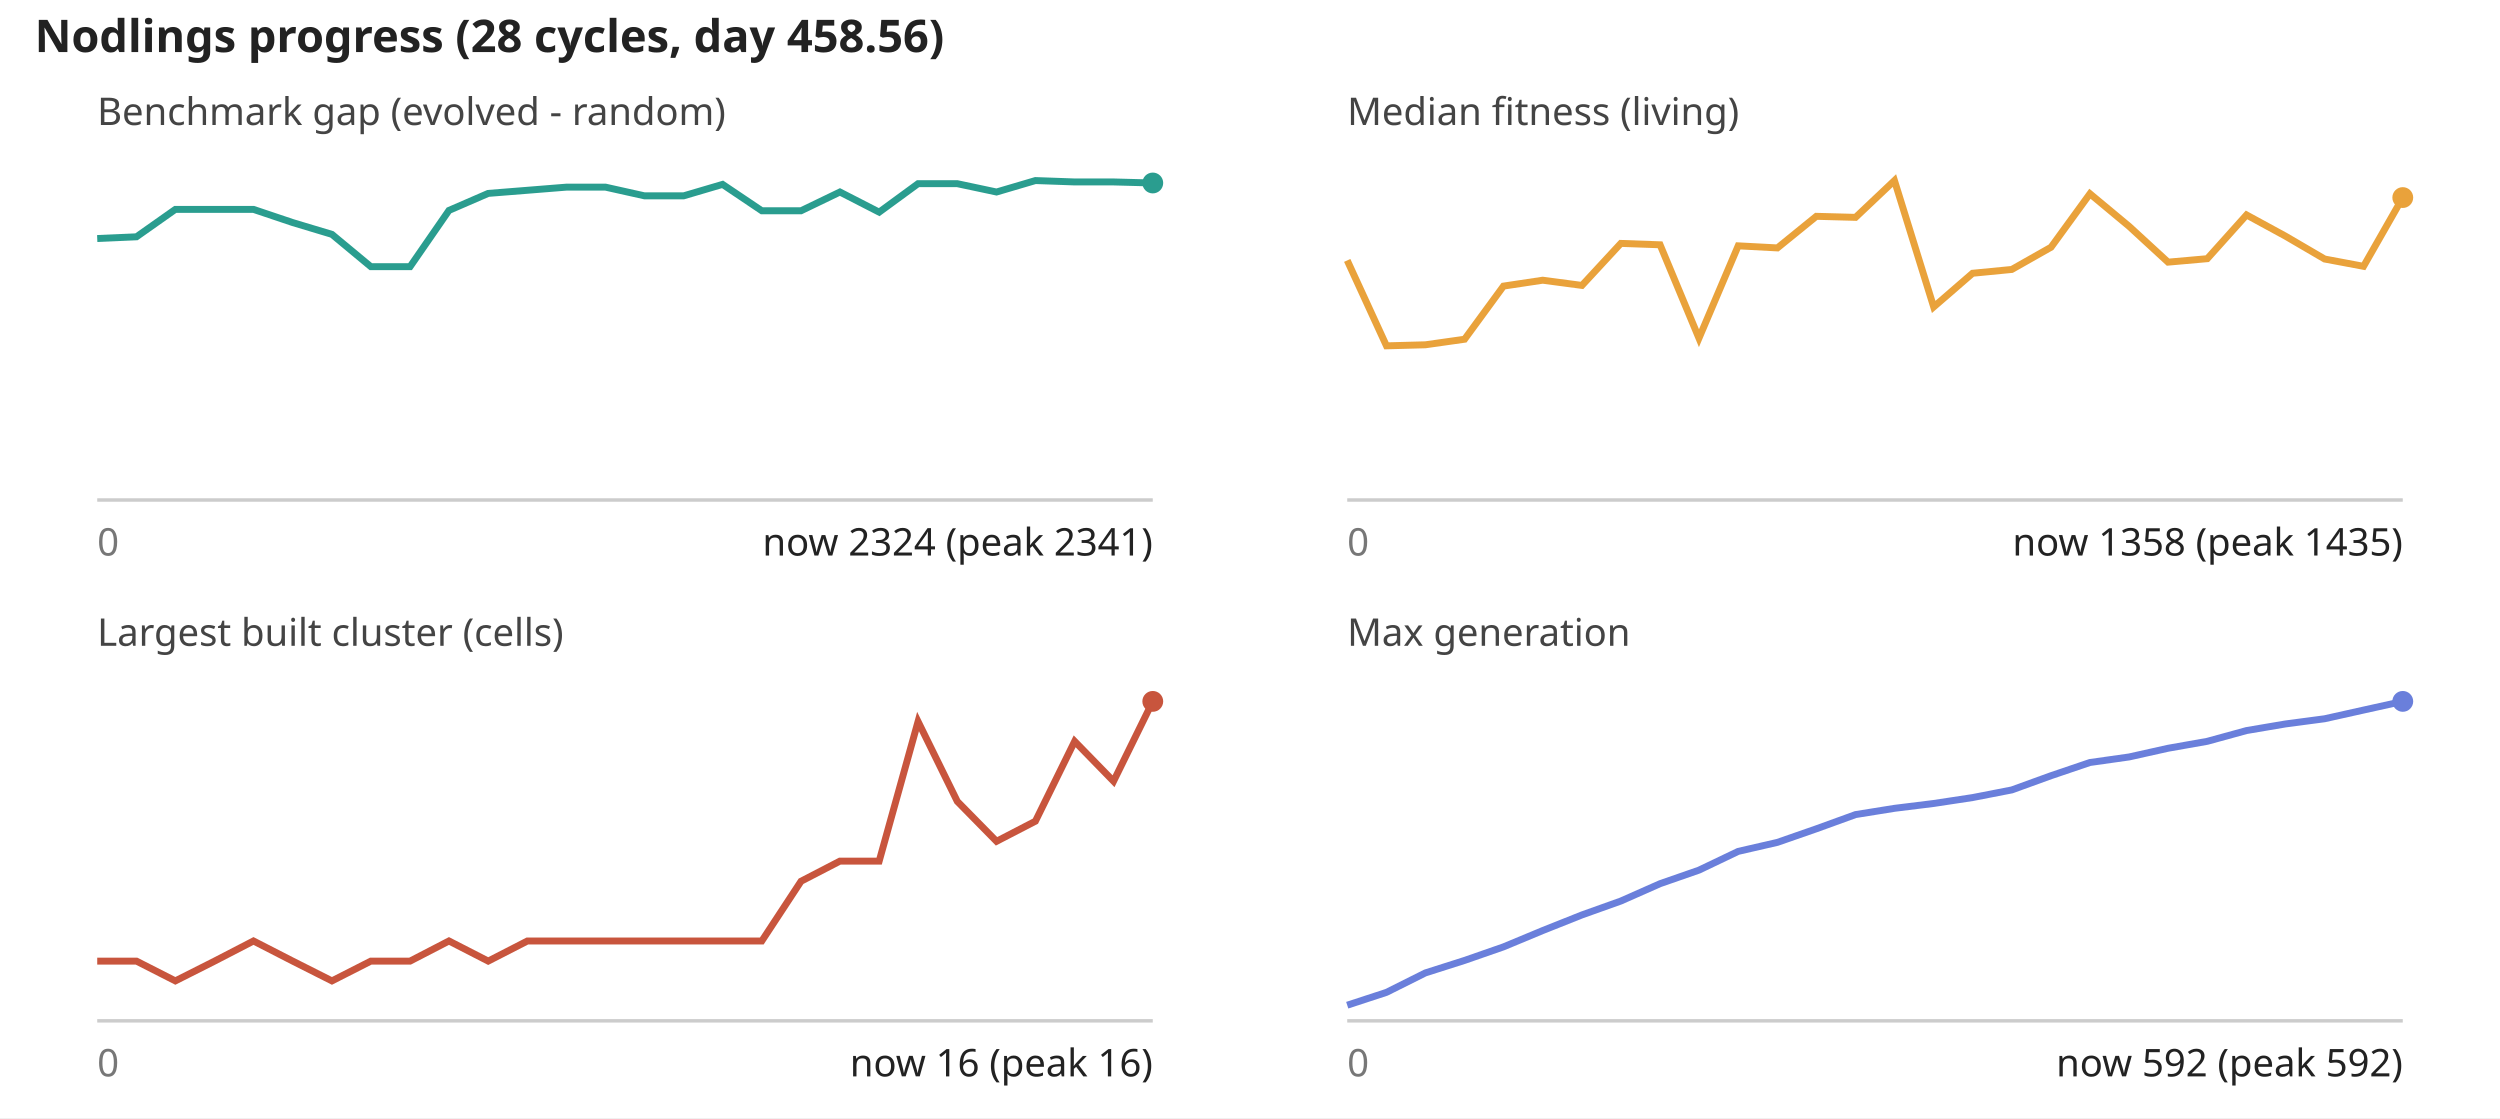
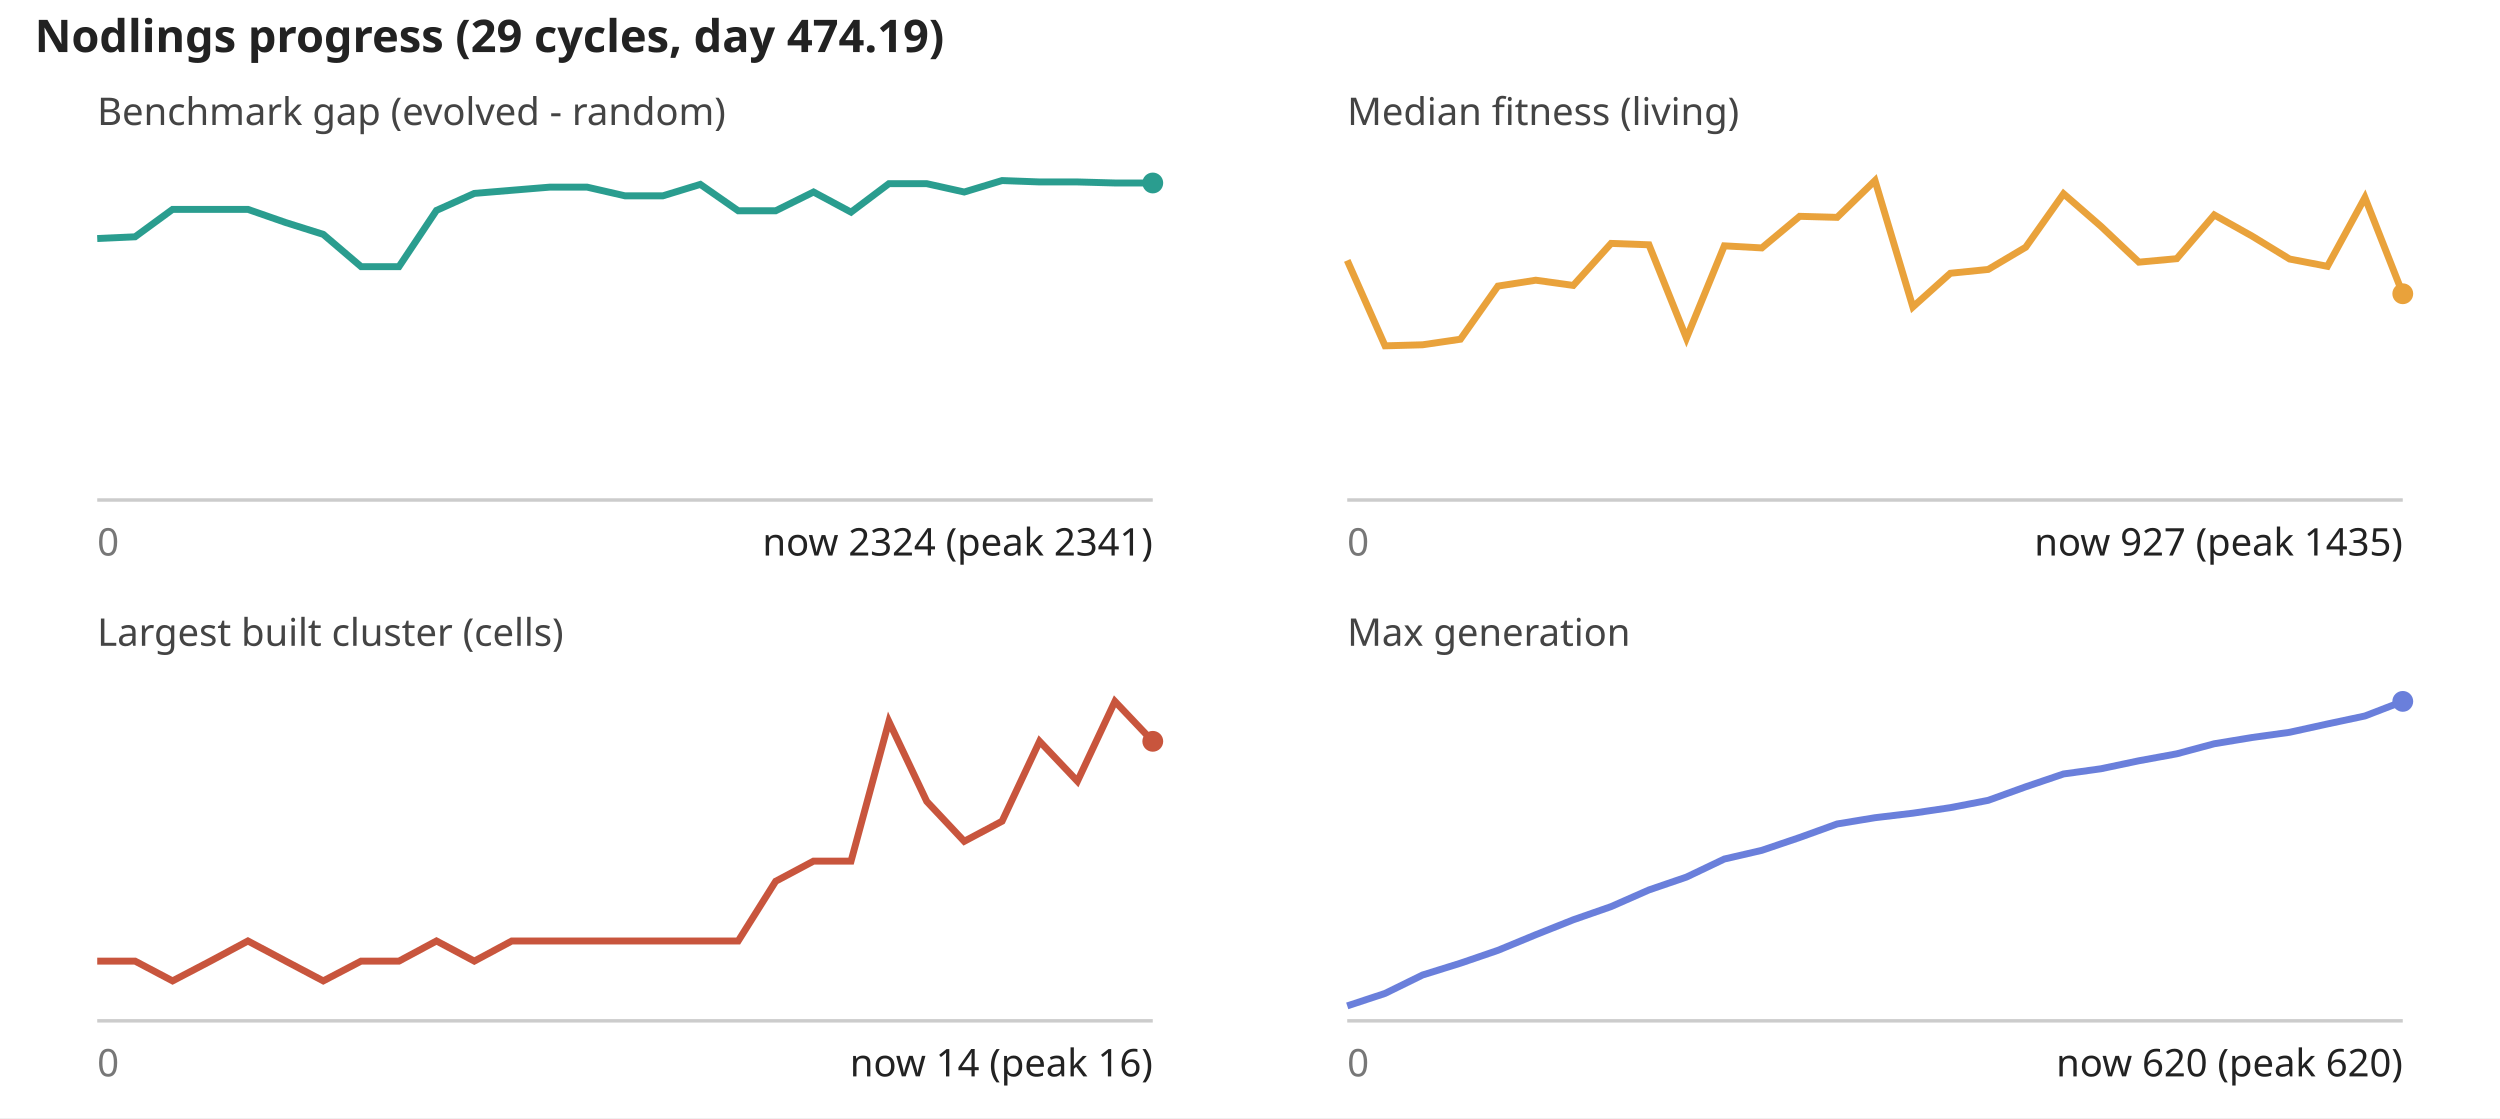
<svg xmlns="http://www.w3.org/2000/svg" viewBox="0 0 720 322" font-family="sans-serif" font-size="11">
  <rect width="100%" height="100%" fill="#fff" />
-   <text x="10" y="15" font-size="13" font-weight="bold" fill="#222">Nodlings progress (28 cycles, day 458.56)</text>
+   <text x="10" y="15" font-size="13" font-weight="bold" fill="#222">Nodlings progress (29 cycles, day 474.19)</text>
  <text x="28" y="36" fill="#444">Benchmark gap (evolved - random)</text>
  <line x1="28" y1="144" x2="332" y2="144" stroke="#ccc" />
-   <polyline fill="none" stroke="#2a9d8f" stroke-width="2" points="28.0,68.7 39.3,68.2 50.5,60.3 61.8,60.3 73.0,60.3 84.3,64.1 95.6,67.5 106.8,76.8 118.1,76.8 129.3,60.6 140.6,55.7 151.9,54.8 163.1,53.9 174.4,53.9 185.6,56.4 196.9,56.4 208.1,53.1 219.4,60.7 230.7,60.7 241.9,55.3 253.2,61.1 264.4,52.9 275.7,52.9 287.0,55.3 298.2,52.0 309.5,52.4 320.7,52.4 332.0,52.7" />
+   <polyline fill="none" stroke="#2a9d8f" stroke-width="2" points="28.0,68.7 38.9,68.2 49.7,60.3 60.6,60.3 71.4,60.3 82.3,64.1 93.1,67.5 104.0,76.8 114.9,76.8 125.7,60.6 136.6,55.7 147.4,54.8 158.3,53.9 169.1,53.9 180.0,56.4 190.9,56.4 201.7,53.1 212.6,60.7 223.4,60.7 234.3,55.3 245.1,61.1 256.0,52.9 266.9,52.9 277.7,55.3 288.6,52.0 299.4,52.4 310.3,52.4 321.1,52.7 332.0,52.7" />
  <circle cx="332.0" cy="52.7" r="3" fill="#2a9d8f" />
  <text x="28" y="160" fill="#777">0</text>
  <text x="332" y="160" text-anchor="end" fill="#222">now 2324 (peak 2341)</text>
  <text x="388" y="36" fill="#444">Median fitness (living)</text>
  <line x1="388" y1="144" x2="692" y2="144" stroke="#ccc" />
-   <polyline fill="none" stroke="#e9a23b" stroke-width="2" points="388.0,75.0 399.3,99.6 410.5,99.3 421.8,97.7 433.0,82.4 444.3,80.7 455.6,82.2 466.8,70.1 478.1,70.5 489.3,97.4 500.6,70.8 511.9,71.4 523.1,62.3 534.4,62.6 545.6,52.0 556.9,88.4 568.1,78.7 579.4,77.6 590.7,71.2 601.9,55.8 613.2,65.2 624.4,75.5 635.7,74.5 647.0,61.9 658.2,68.0 669.5,74.6 680.7,76.7 692.0,56.9" />
-   <circle cx="692.0" cy="56.9" r="3" fill="#e9a23b" />
+   <polyline fill="none" stroke="#e9a23b" stroke-width="2" points="388.0,75.0 398.9,99.6 409.7,99.3 420.6,97.7 431.4,82.4 442.3,80.7 453.1,82.2 464.0,70.1 474.9,70.5 485.7,97.4 496.6,70.8 507.4,71.4 518.3,62.3 529.1,62.6 540.0,52.0 550.9,88.4 561.7,78.7 572.6,77.6 583.4,71.2 594.3,55.8 605.1,65.2 616.0,75.5 626.9,74.5 637.7,61.9 648.6,68.0 659.4,74.6 670.3,76.7 681.1,56.9 692.0,84.6" />
+   <circle cx="692.0" cy="84.6" r="3" fill="#e9a23b" />
  <text x="388" y="160" fill="#777">0</text>
-   <text x="692" y="160" text-anchor="end" fill="#222">now 1358 (peak 1435)</text>
+   <text x="692" y="160" text-anchor="end" fill="#222">now 927 (peak 1435)</text>
  <text x="28" y="186" fill="#444">Largest built cluster (cells)</text>
  <line x1="28" y1="294" x2="332" y2="294" stroke="#ccc" />
-   <polyline fill="none" stroke="#c8553d" stroke-width="2" points="28.0,276.8 39.3,276.8 50.5,282.5 61.8,276.8 73.0,271.0 84.3,276.8 95.6,282.5 106.8,276.8 118.1,276.8 129.3,271.0 140.6,276.8 151.9,271.0 163.1,271.0 174.4,271.0 185.6,271.0 196.9,271.0 208.1,271.0 219.4,271.0 230.7,253.8 241.9,248.0 253.2,248.0 264.4,207.8 275.7,230.8 287.0,242.3 298.2,236.5 309.5,213.5 320.7,225.0 332.0,202.0" />
-   <circle cx="332.0" cy="202.0" r="3" fill="#c8553d" />
+   <polyline fill="none" stroke="#c8553d" stroke-width="2" points="28.0,276.8 38.9,276.8 49.7,282.5 60.6,276.8 71.4,271.0 82.3,276.8 93.1,282.5 104.0,276.8 114.9,276.8 125.7,271.0 136.6,276.8 147.4,271.0 158.3,271.0 169.1,271.0 180.0,271.0 190.9,271.0 201.7,271.0 212.6,271.0 223.4,253.8 234.3,248.0 245.1,248.0 256.0,207.8 266.9,230.8 277.7,242.3 288.6,236.5 299.4,213.5 310.3,225.0 321.1,202.0 332.0,213.5" />
+   <circle cx="332.0" cy="213.5" r="3" fill="#c8553d" />
  <text x="28" y="310" fill="#777">0</text>
-   <text x="332" y="310" text-anchor="end" fill="#222">now 16 (peak 16)</text>
+   <text x="332" y="310" text-anchor="end" fill="#222">now 14 (peak 16)</text>
  <text x="388" y="186" fill="#444">Max generation</text>
  <line x1="388" y1="294" x2="692" y2="294" stroke="#ccc" />
-   <polyline fill="none" stroke="#6a7fdb" stroke-width="2" points="388.0,289.5 399.3,285.8 410.5,280.2 421.8,276.6 433.0,272.7 444.3,268.0 455.6,263.5 466.8,259.5 478.1,254.5 489.3,250.6 500.6,245.2 511.9,242.6 523.1,238.7 534.4,234.6 545.6,232.8 556.9,231.4 568.1,229.7 579.4,227.5 590.7,223.4 601.9,219.6 613.2,218.0 624.4,215.5 635.7,213.5 647.0,210.4 658.2,208.5 669.5,207.0 680.7,204.5 692.0,202.0" />
+   <polyline fill="none" stroke="#6a7fdb" stroke-width="2" points="388.0,289.7 398.9,286.1 409.7,280.8 420.6,277.4 431.4,273.7 442.3,269.2 453.1,264.9 464.0,261.1 474.9,256.3 485.7,252.6 496.6,247.4 507.4,244.9 518.3,241.2 529.1,237.3 540.0,235.5 550.9,234.2 561.7,232.6 572.6,230.5 583.4,226.6 594.3,222.9 605.1,221.4 616.0,219.1 626.9,217.1 637.7,214.2 648.6,212.4 659.4,210.9 670.3,208.5 681.1,206.2 692.0,202.0" />
  <circle cx="692.0" cy="202.0" r="3" fill="#6a7fdb" />
  <text x="388" y="310" fill="#777">0</text>
-   <text x="692" y="310" text-anchor="end" fill="#222">now 592 (peak 592)</text>
+   <text x="692" y="310" text-anchor="end" fill="#222">now 620 (peak 620)</text>
</svg>
